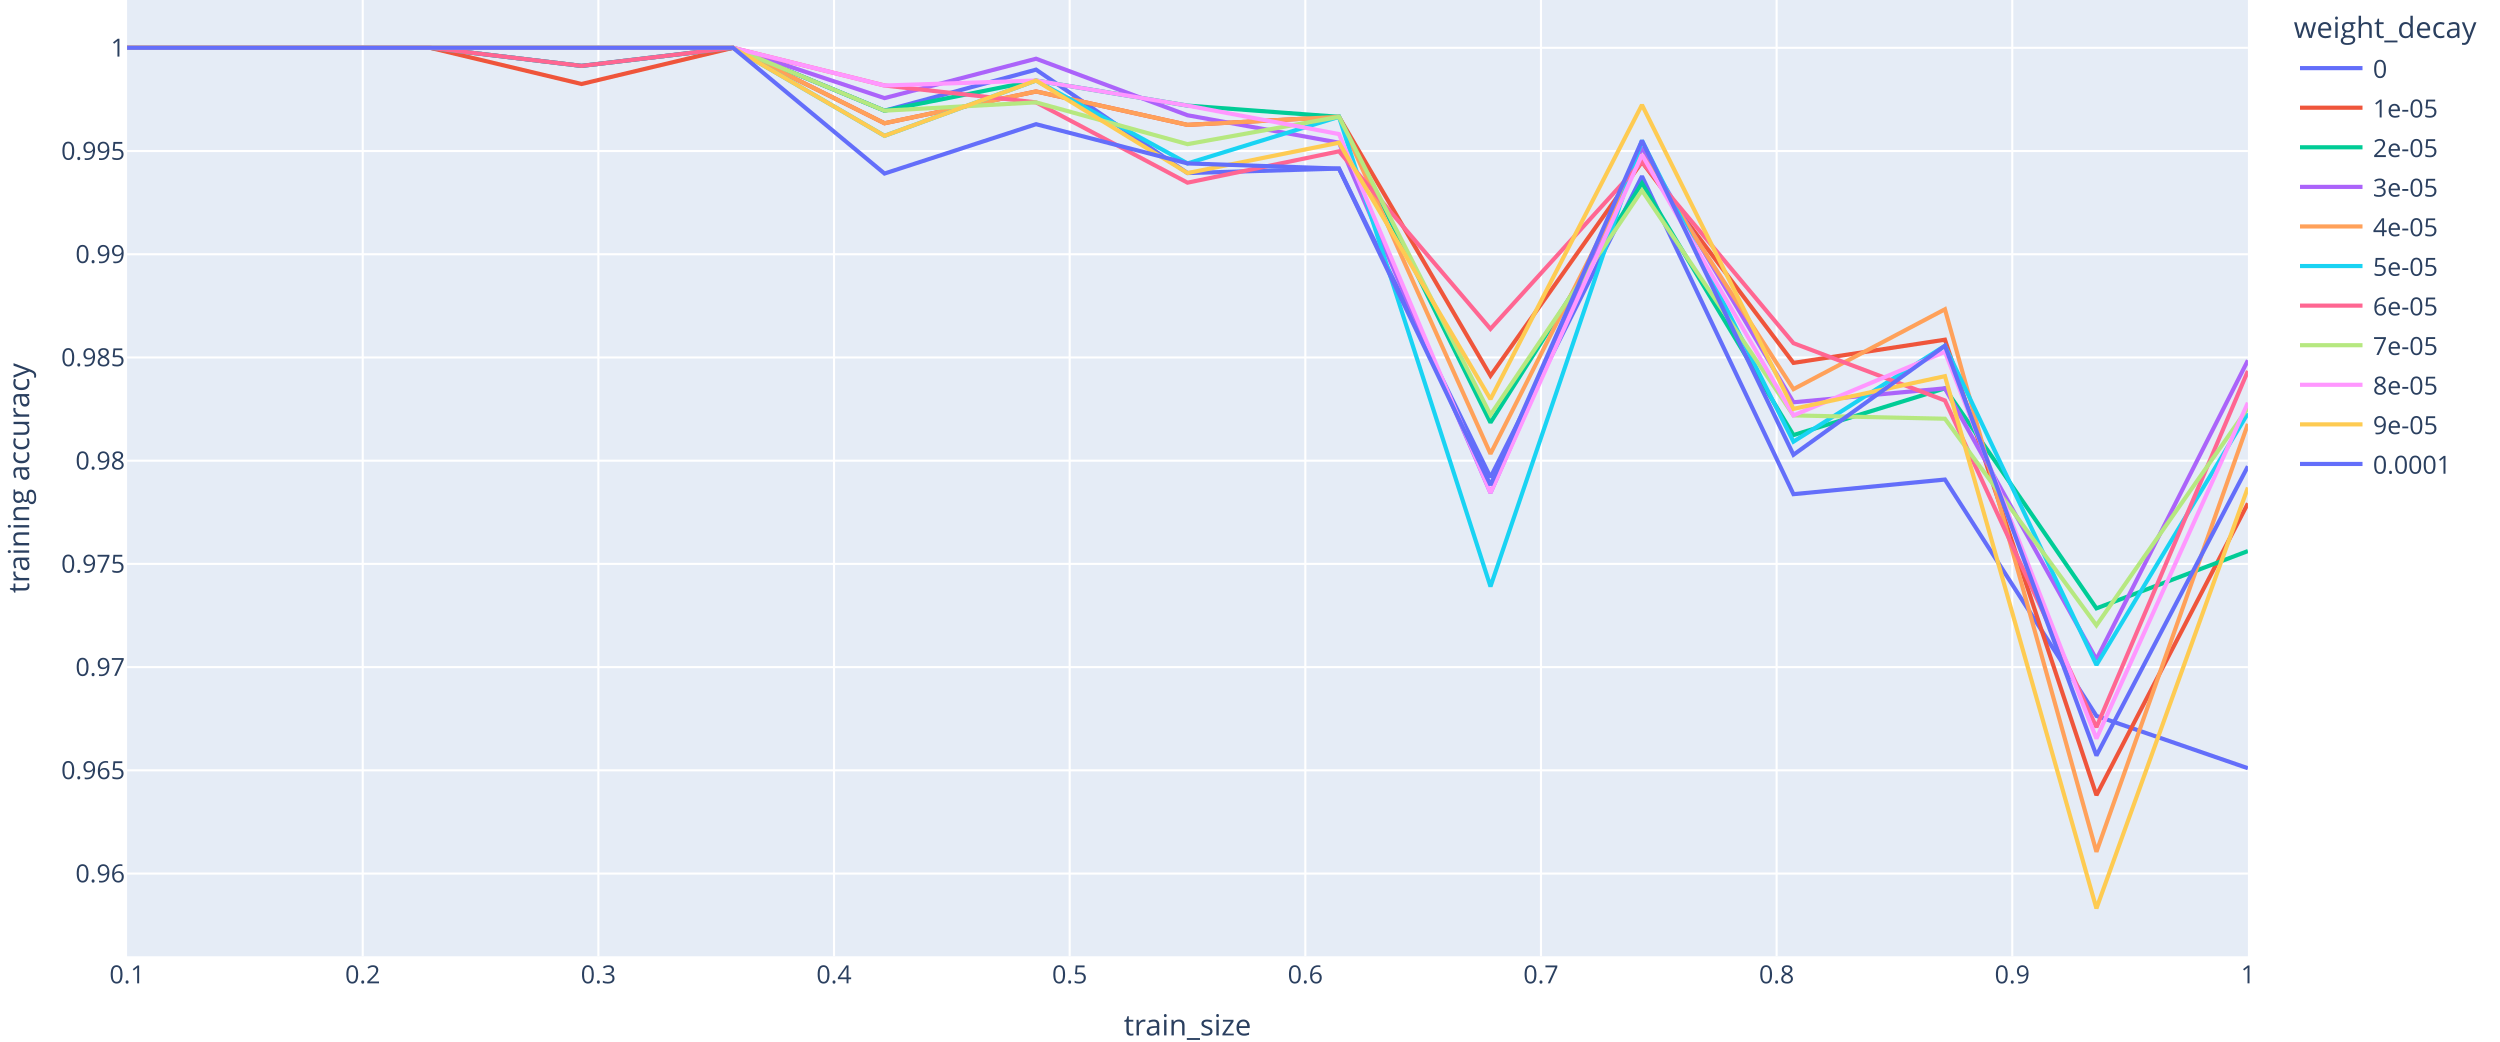
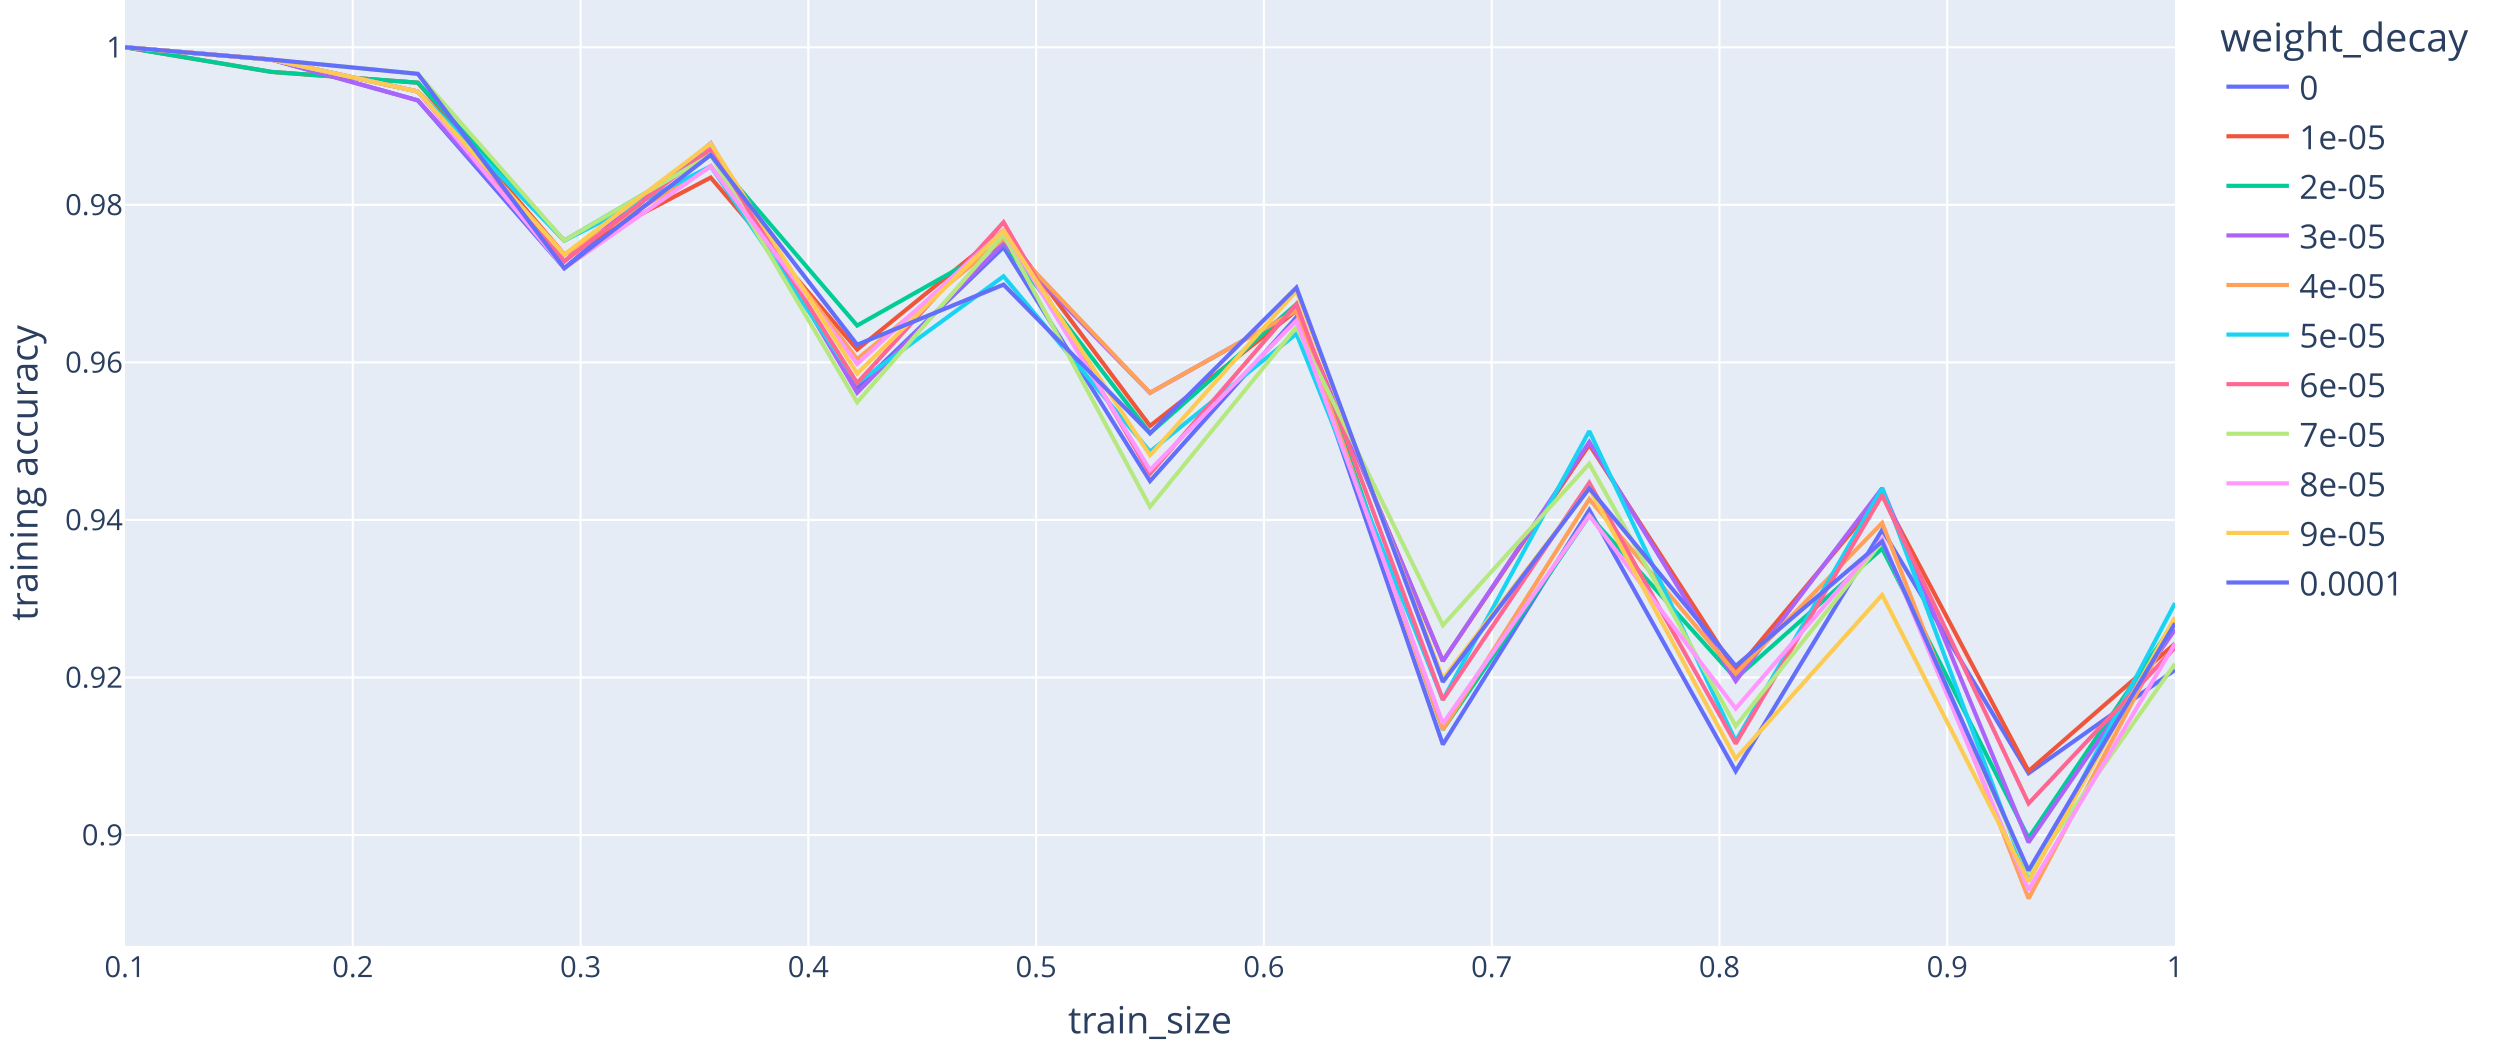
<svg xmlns="http://www.w3.org/2000/svg" class="main-svg" width="1200" height="500" style="" viewBox="0 0 1200 500">
  <rect x="0" y="0" width="1200" height="500" style="fill: rgb(255, 255, 255); fill-opacity: 1;" />
-   <defs id="defs-e70c45">
+   <defs id="defs-ac9d4e">
    <g class="clips">
-       <clipPath id="clipe70c45xyplot" class="plotclip">
-         <rect width="1018" height="459" />
+       <clipPath id="clipac9d4exyplot" class="plotclip">
+         <rect width="984" height="454" />
      </clipPath>
-       <clipPath class="axesclip" id="clipe70c45x">
-         <rect x="61" y="0" width="1018" height="500" />
+       <clipPath class="axesclip" id="clipac9d4ex">
+         <rect x="60" y="0" width="984" height="500" />
      </clipPath>
-       <clipPath class="axesclip" id="clipe70c45y">
-         <rect x="0" y="0" width="1200" height="459" />
+       <clipPath class="axesclip" id="clipac9d4ey">
+         <rect x="0" y="0" width="1200" height="454" />
      </clipPath>
-       <clipPath class="axesclip" id="clipe70c45xy">
-         <rect x="61" y="0" width="1018" height="459" />
+       <clipPath class="axesclip" id="clipac9d4exy">
+         <rect x="60" y="0" width="984" height="454" />
      </clipPath>
    </g>
    <g class="gradients" />
    <g class="patterns" />
  </defs>
  <g class="bglayer">
-     <rect class="bg" x="61" y="0" width="1018" height="459" style="fill: rgb(229, 236, 246); fill-opacity: 1; stroke-width: 0;" />
+     <rect class="bg" x="60" y="0" width="984" height="454" style="fill: rgb(229, 236, 246); fill-opacity: 1; stroke-width: 0;" />
  </g>
  <g class="layer-below">
    <g class="imagelayer" />
    <g class="shapelayer" />
  </g>
  <g class="cartesianlayer">
    <g class="subplot xy">
      <g class="layer-subplot">
        <g class="shapelayer" />
        <g class="imagelayer" />
      </g>
      <g class="minor-gridlayer">
        <g class="x" />
        <g class="y" />
      </g>
      <g class="gridlayer">
        <g class="x">
-           <path class="xgrid crisp" transform="translate(174.11,0)" d="M0,0v459" style="stroke: rgb(255, 255, 255); stroke-opacity: 1; stroke-width: 1px;" />
-           <path class="xgrid crisp" transform="translate(287.22,0)" d="M0,0v459" style="stroke: rgb(255, 255, 255); stroke-opacity: 1; stroke-width: 1px;" />
-           <path class="xgrid crisp" transform="translate(400.33,0)" d="M0,0v459" style="stroke: rgb(255, 255, 255); stroke-opacity: 1; stroke-width: 1px;" />
-           <path class="xgrid crisp" transform="translate(513.44,0)" d="M0,0v459" style="stroke: rgb(255, 255, 255); stroke-opacity: 1; stroke-width: 1px;" />
-           <path class="xgrid crisp" transform="translate(626.56,0)" d="M0,0v459" style="stroke: rgb(255, 255, 255); stroke-opacity: 1; stroke-width: 1px;" />
-           <path class="xgrid crisp" transform="translate(739.67,0)" d="M0,0v459" style="stroke: rgb(255, 255, 255); stroke-opacity: 1; stroke-width: 1px;" />
-           <path class="xgrid crisp" transform="translate(852.78,0)" d="M0,0v459" style="stroke: rgb(255, 255, 255); stroke-opacity: 1; stroke-width: 1px;" />
-           <path class="xgrid crisp" transform="translate(965.89,0)" d="M0,0v459" style="stroke: rgb(255, 255, 255); stroke-opacity: 1; stroke-width: 1px;" />
+           <path class="xgrid crisp" transform="translate(169.33,0)" d="M0,0v454" style="stroke: rgb(255, 255, 255); stroke-opacity: 1; stroke-width: 1px;" />
+           <path class="xgrid crisp" transform="translate(278.67,0)" d="M0,0v454" style="stroke: rgb(255, 255, 255); stroke-opacity: 1; stroke-width: 1px;" />
+           <path class="xgrid crisp" transform="translate(388,0)" d="M0,0v454" style="stroke: rgb(255, 255, 255); stroke-opacity: 1; stroke-width: 1px;" />
+           <path class="xgrid crisp" transform="translate(497.33,0)" d="M0,0v454" style="stroke: rgb(255, 255, 255); stroke-opacity: 1; stroke-width: 1px;" />
+           <path class="xgrid crisp" transform="translate(606.67,0)" d="M0,0v454" style="stroke: rgb(255, 255, 255); stroke-opacity: 1; stroke-width: 1px;" />
+           <path class="xgrid crisp" transform="translate(716,0)" d="M0,0v454" style="stroke: rgb(255, 255, 255); stroke-opacity: 1; stroke-width: 1px;" />
+           <path class="xgrid crisp" transform="translate(825.33,0)" d="M0,0v454" style="stroke: rgb(255, 255, 255); stroke-opacity: 1; stroke-width: 1px;" />
+           <path class="xgrid crisp" transform="translate(934.67,0)" d="M0,0v454" style="stroke: rgb(255, 255, 255); stroke-opacity: 1; stroke-width: 1px;" />
        </g>
        <g class="y">
-           <path class="ygrid crisp" transform="translate(0,419.31)" d="M61,0h1018" style="stroke: rgb(255, 255, 255); stroke-opacity: 1; stroke-width: 1px;" />
-           <path class="ygrid crisp" transform="translate(0,369.76)" d="M61,0h1018" style="stroke: rgb(255, 255, 255); stroke-opacity: 1; stroke-width: 1px;" />
-           <path class="ygrid crisp" transform="translate(0,320.22)" d="M61,0h1018" style="stroke: rgb(255, 255, 255); stroke-opacity: 1; stroke-width: 1px;" />
-           <path class="ygrid crisp" transform="translate(0,270.67)" d="M61,0h1018" style="stroke: rgb(255, 255, 255); stroke-opacity: 1; stroke-width: 1px;" />
-           <path class="ygrid crisp" transform="translate(0,221.13)" d="M61,0h1018" style="stroke: rgb(255, 255, 255); stroke-opacity: 1; stroke-width: 1px;" />
-           <path class="ygrid crisp" transform="translate(0,171.58)" d="M61,0h1018" style="stroke: rgb(255, 255, 255); stroke-opacity: 1; stroke-width: 1px;" />
-           <path class="ygrid crisp" transform="translate(0,122.04)" d="M61,0h1018" style="stroke: rgb(255, 255, 255); stroke-opacity: 1; stroke-width: 1px;" />
-           <path class="ygrid crisp" transform="translate(0,72.49)" d="M61,0h1018" style="stroke: rgb(255, 255, 255); stroke-opacity: 1; stroke-width: 1px;" />
-           <path class="ygrid crisp" transform="translate(0,22.95)" d="M61,0h1018" style="stroke: rgb(255, 255, 255); stroke-opacity: 1; stroke-width: 1px;" />
+           <path class="ygrid crisp" transform="translate(0,400.81)" d="M60,0h984" style="stroke: rgb(255, 255, 255); stroke-opacity: 1; stroke-width: 1px;" />
+           <path class="ygrid crisp" transform="translate(0,325.19)" d="M60,0h984" style="stroke: rgb(255, 255, 255); stroke-opacity: 1; stroke-width: 1px;" />
+           <path class="ygrid crisp" transform="translate(0,249.57)" d="M60,0h984" style="stroke: rgb(255, 255, 255); stroke-opacity: 1; stroke-width: 1px;" />
+           <path class="ygrid crisp" transform="translate(0,173.94)" d="M60,0h984" style="stroke: rgb(255, 255, 255); stroke-opacity: 1; stroke-width: 1px;" />
+           <path class="ygrid crisp" transform="translate(0,98.32)" d="M60,0h984" style="stroke: rgb(255, 255, 255); stroke-opacity: 1; stroke-width: 1px;" />
+           <path class="ygrid crisp" transform="translate(0,22.7)" d="M60,0h984" style="stroke: rgb(255, 255, 255); stroke-opacity: 1; stroke-width: 1px;" />
        </g>
      </g>
      <g class="zerolinelayer" />
      <g class="layer-between">
        <g class="shapelayer" />
        <g class="imagelayer" />
      </g>
      <path class="xlines-below" />
      <path class="ylines-below" />
      <g class="overlines-below" />
      <g class="xaxislayer-below" />
      <g class="yaxislayer-below" />
      <g class="overaxes-below" />
      <g class="overplot">
-         <g class="xy" transform="translate(61,0)" clip-path="url(#clipe70c45xyplot)">
+         <g class="xy" transform="translate(60,0)" clip-path="url(#clipac9d4exyplot)">
          <g class="scatterlayer mlayer">
-             <g class="trace scatter trace35e297" style="stroke-miterlimit: 2; opacity: 1;">
-               <g class="fills" />
-               <g class="errorbars" />
-               <g class="lines">
-                 <path class="js-line" d="M0,22.95L145.43,22.95L218.14,31.63L290.86,22.95L363.57,53.12L436.29,33.42L509,83.06L581.71,80.92L654.43,229.07L727.14,84.58L799.86,237.2L872.57,230.18L945.29,343.65L1018,368.76" style="vector-effect: none; fill: none; stroke: rgb(99, 110, 250); stroke-opacity: 1; stroke-width: 2px; opacity: 1;" />
-               </g>
-               <g class="points" />
-               <g class="text" />
-             </g>
-             <g class="trace scatter traceb14b10" style="stroke-miterlimit: 2; opacity: 1;">
-               <g class="fills" />
-               <g class="errorbars" />
-               <g class="lines">
-                 <path class="js-line" d="M0,22.95L145.43,22.95L218.14,40.32L290.86,22.95L363.57,59.16L436.29,43.9L509,59.94L581.71,56.08L654.43,180.35L727.14,77.73L799.86,174.18L872.57,163.05L945.29,381.69L1018,241.62" style="vector-effect: none; fill: none; stroke: rgb(239, 85, 59); stroke-opacity: 1; stroke-width: 2px; opacity: 1;" />
-               </g>
-               <g class="points" />
-               <g class="text" />
-             </g>
-             <g class="trace scatter tracef40de1" style="stroke-miterlimit: 2; opacity: 1;">
-               <g class="fills" />
-               <g class="errorbars" />
-               <g class="lines">
-                 <path class="js-line" d="M0,22.95L145.43,22.95L218.14,31.63L290.86,22.95L363.57,53.12L436.29,38.66L509,50.69L581.71,56.08L654.43,202.84L727.14,88.01L799.86,208.84L872.57,186.4L945.29,292.01L1018,264.51" style="vector-effect: none; fill: none; stroke: rgb(0, 204, 150); stroke-opacity: 1; stroke-width: 2px; opacity: 1;" />
-               </g>
-               <g class="points" />
-               <g class="text" />
-             </g>
-             <g class="trace scatter trace202297" style="stroke-miterlimit: 2; opacity: 1;">
-               <g class="fills" />
-               <g class="errorbars" />
-               <g class="lines">
-                 <path class="js-line" d="M0,22.95L290.86,22.95L363.57,47.09L436.29,28.19L509,55.32L581.71,68.5L654.43,236.57L727.14,70.89L799.86,193.09L872.57,186.4L945.29,316.47L1018,172.97" style="vector-effect: none; fill: none; stroke: rgb(171, 99, 250); stroke-opacity: 1; stroke-width: 2px; opacity: 1;" />
-               </g>
-               <g class="points" />
-               <g class="text" />
-             </g>
-             <g class="trace scatter trace9037d8" style="stroke-miterlimit: 2; opacity: 1;">
-               <g class="fills" />
-               <g class="errorbars" />
-               <g class="lines">
-                 <path class="js-line" d="M0,22.95L290.86,22.95L363.57,59.16L436.29,43.9L509,59.94L581.71,56.08L654.43,217.83L727.14,74.31L799.86,186.79L872.57,148.45L945.29,408.87L1018,203.48" style="vector-effect: none; fill: none; stroke: rgb(255, 161, 90); stroke-opacity: 1; stroke-width: 2px; opacity: 1;" />
-               </g>
-               <g class="points" />
-               <g class="text" />
-             </g>
-             <g class="trace scatter trace626fce" style="stroke-miterlimit: 2; opacity: 1;">
-               <g class="fills" />
-               <g class="errorbars" />
-               <g class="lines">
-                 <path class="js-line" d="M0,22.95L290.86,22.95L363.57,65.19L436.29,38.66L509,78.44L581.71,56.08L654.43,281.54L727.14,67.46L799.86,211.99L872.57,165.97L945.29,319.19L1018,198.4" style="vector-effect: none; fill: none; stroke: rgb(25, 211, 243); stroke-opacity: 1; stroke-width: 2px; opacity: 1;" />
-               </g>
-               <g class="points" />
-               <g class="text" />
-             </g>
-             <g class="trace scatter trace3ef457" style="stroke-miterlimit: 2; opacity: 1;">
-               <g class="fills" />
-               <g class="errorbars" />
-               <g class="lines">
-                 <path class="js-line" d="M0,22.95L145.43,22.95L218.14,31.63L290.86,22.95L363.57,41.05L436.29,49.14L509,87.68L581.71,72.64L654.43,157.87L727.14,77.73L799.86,164.73L872.57,192.23L945.29,349.08L1018,178.06" style="vector-effect: none; fill: none; stroke: rgb(255, 102, 146); stroke-opacity: 1; stroke-width: 2px; opacity: 1;" />
-               </g>
-               <g class="points" />
-               <g class="text" />
-             </g>
-             <g class="trace scatter trace1d5548" style="stroke-miterlimit: 2; opacity: 1;">
-               <g class="fills" />
-               <g class="errorbars" />
-               <g class="lines">
-                 <path class="js-line" d="M0,22.95L290.86,22.95L363.57,53.12L436.29,49.14L509,69.19L581.71,56.08L654.43,199.09L727.14,91.43L799.86,199.39L872.57,200.99L945.29,300.16L1018,195.85" style="vector-effect: none; fill: none; stroke: rgb(182, 232, 128); stroke-opacity: 1; stroke-width: 2px; opacity: 1;" />
-               </g>
-               <g class="points" />
-               <g class="text" />
-             </g>
-             <g class="trace scatter tracefb0d47" style="stroke-miterlimit: 2; opacity: 1;">
-               <g class="fills" />
-               <g class="errorbars" />
-               <g class="lines">
-                 <path class="js-line" d="M0,22.95L290.86,22.95L363.57,41.05L436.29,38.66L509,50.69L581.71,64.36L654.43,236.57L727.14,74.31L799.86,199.39L872.57,168.88L945.29,354.52L1018,193.31" style="vector-effect: none; fill: none; stroke: rgb(255, 151, 255); stroke-opacity: 1; stroke-width: 2px; opacity: 1;" />
-               </g>
-               <g class="points" />
-               <g class="text" />
-             </g>
-             <g class="trace scatter trace3ba5c0" style="stroke-miterlimit: 2; opacity: 1;">
-               <g class="fills" />
-               <g class="errorbars" />
-               <g class="lines">
-                 <path class="js-line" d="M0,22.95L290.86,22.95L363.57,65.19L436.29,38.66L509,83.06L581.71,68.5L654.43,191.6L727.14,50.34L799.86,196.24L872.57,180.56L945.29,436.05L1018,234" style="vector-effect: none; fill: none; stroke: rgb(254, 203, 82); stroke-opacity: 1; stroke-width: 2px; opacity: 1;" />
-               </g>
-               <g class="points" />
-               <g class="text" />
-             </g>
-             <g class="trace scatter tracec61aca" style="stroke-miterlimit: 2; opacity: 1;">
-               <g class="fills" />
-               <g class="errorbars" />
-               <g class="lines">
-                 <path class="js-line" d="M0,22.95L290.86,22.95L363.57,83.3L436.29,59.61L509,78.44L581.71,80.92L654.43,232.82L727.14,67.46L799.86,218.29L872.57,165.97L945.29,362.67L1018,223.82" style="vector-effect: none; fill: none; stroke: rgb(99, 110, 250); stroke-opacity: 1; stroke-width: 2px; opacity: 1;" />
+             <g class="trace scatter trace220b85" style="stroke-miterlimit: 2; opacity: 1;">
+               <g class="fills" />
+               <g class="errorbars" />
+               <g class="lines">
+                 <path class="js-line" d="M0,22.7L70.29,28.61L140.57,48.19L210.86,128.74L281.14,68.91L351.43,186.19L421.71,118.63L492,230.9L562.29,152.27L632.57,357.34L702.86,244.81L773.14,370.15L843.43,254.36L913.71,371.15L984,321.54" style="vector-effect: none; fill: none; stroke: rgb(99, 110, 250); stroke-opacity: 1; stroke-width: 2px; opacity: 1;" />
+               </g>
+               <g class="points" />
+               <g class="text" />
+             </g>
+             <g class="trace scatter trace4f7215" style="stroke-miterlimit: 2; opacity: 1;">
+               <g class="fills" />
+               <g class="errorbars" />
+               <g class="lines">
+                 <path class="js-line" d="M0,22.7L70.29,34.52L140.57,39.69L210.86,122.12L281.14,85.22L351.43,167.77L421.71,110.63L492,204.43L562.29,149.11L632.57,317.29L702.86,213.45L773.14,322.06L843.43,237.65L913.71,370.11L984,308.93" style="vector-effect: none; fill: none; stroke: rgb(239, 85, 59); stroke-opacity: 1; stroke-width: 2px; opacity: 1;" />
+               </g>
+               <g class="points" />
+               <g class="text" />
+             </g>
+             <g class="trace scatter tracee5075e" style="stroke-miterlimit: 2; opacity: 1;">
+               <g class="fills" />
+               <g class="errorbars" />
+               <g class="lines">
+                 <path class="js-line" d="M0,22.7L70.29,34.52L140.57,39.69L210.86,115.49L281.14,74.35L351.43,156.26L421.71,116.63L492,207.96L562.29,145.95L632.57,350.19L702.86,247.42L773.14,325.67L843.43,263.27L913.71,402.26L984,298.25" style="vector-effect: none; fill: none; stroke: rgb(0, 204, 150); stroke-opacity: 1; stroke-width: 2px; opacity: 1;" />
+               </g>
+               <g class="points" />
+               <g class="text" />
+             </g>
+             <g class="trace scatter trace5fd797" style="stroke-miterlimit: 2; opacity: 1;">
+               <g class="fills" />
+               <g class="errorbars" />
+               <g class="lines">
+                 <path class="js-line" d="M0,22.7L70.29,28.61L140.57,48.19L210.86,125.43L281.14,68.91L351.43,188.5L421.71,116.63L492,188.55L562.29,149.11L632.57,317.29L702.86,212.15L773.14,326.87L843.43,234.31L913.71,404.34L984,302.14" style="vector-effect: none; fill: none; stroke: rgb(171, 99, 250); stroke-opacity: 1; stroke-width: 2px; opacity: 1;" />
+               </g>
+               <g class="points" />
+               <g class="text" />
+             </g>
+             <g class="trace scatter trace4cd860" style="stroke-miterlimit: 2; opacity: 1;">
+               <g class="fills" />
+               <g class="errorbars" />
+               <g class="lines">
+                 <path class="js-line" d="M0,22.7L70.29,28.61L140.57,43.94L210.86,122.12L281.14,79.78L351.43,172.38L421.71,114.63L492,188.55L562.29,149.11L632.57,350.19L702.86,239.58L773.14,323.26L843.43,251.01L913.71,431.3L984,298.25" style="vector-effect: none; fill: none; stroke: rgb(255, 161, 90); stroke-opacity: 1; stroke-width: 2px; opacity: 1;" />
+               </g>
+               <g class="points" />
+               <g class="text" />
+             </g>
+             <g class="trace scatter trace639a54" style="stroke-miterlimit: 2; opacity: 1;">
+               <g class="fills" />
+               <g class="errorbars" />
+               <g class="lines">
+                 <path class="js-line" d="M0,22.7L70.29,28.61L140.57,43.94L210.86,115.49L281.14,79.78L351.43,183.89L421.71,132.62L492,216.78L562.29,160.17L632.57,335.89L702.86,206.92L773.14,355.73L843.43,234.31L913.71,423L984,289.52" style="vector-effect: none; fill: none; stroke: rgb(25, 211, 243); stroke-opacity: 1; stroke-width: 2px; opacity: 1;" />
+               </g>
+               <g class="points" />
+               <g class="text" />
+             </g>
+             <g class="trace scatter trace0e929e" style="stroke-miterlimit: 2; opacity: 1;">
+               <g class="fills" />
+               <g class="errorbars" />
+               <g class="lines">
+                 <path class="js-line" d="M0,22.7L70.29,28.61L140.57,43.94L210.86,125.43L281.14,71.63L351.43,183.89L421.71,106.64L492,227.37L562.29,145.95L632.57,335.89L702.86,231.75L773.14,356.93L843.43,237.65L913.71,385.67L984,310.87" style="vector-effect: none; fill: none; stroke: rgb(255, 102, 146); stroke-opacity: 1; stroke-width: 2px; opacity: 1;" />
+               </g>
+               <g class="points" />
+               <g class="text" />
+             </g>
+             <g class="trace scatter trace03481b" style="stroke-miterlimit: 2; opacity: 1;">
+               <g class="fills" />
+               <g class="errorbars" />
+               <g class="lines">
+                 <path class="js-line" d="M0,22.7L70.29,28.61L140.57,35.45L210.86,115.49L281.14,74.35L351.43,193.1L421.71,112.63L492,243.25L562.29,157.01L632.57,300.13L702.86,222.6L773.14,348.51L843.43,259.92L913.71,418.86L984,318.63" style="vector-effect: none; fill: none; stroke: rgb(182, 232, 128); stroke-opacity: 1; stroke-width: 2px; opacity: 1;" />
+               </g>
+               <g class="points" />
+               <g class="text" />
+             </g>
+             <g class="trace scatter trace91621a" style="stroke-miterlimit: 2; opacity: 1;">
+               <g class="fills" />
+               <g class="errorbars" />
+               <g class="lines">
+                 <path class="js-line" d="M0,22.7L70.29,28.61L140.57,43.94L210.86,128.74L281.14,79.78L351.43,174.68L421.71,110.63L492,225.61L562.29,153.85L632.57,347.33L702.86,247.42L773.14,340.1L843.43,258.81L913.71,427.15L984,308.93" style="vector-effect: none; fill: none; stroke: rgb(255, 151, 255); stroke-opacity: 1; stroke-width: 2px; opacity: 1;" />
+               </g>
+               <g class="points" />
+               <g class="text" />
+             </g>
+             <g class="trace scatter trace2bf539" style="stroke-miterlimit: 2; opacity: 1;">
+               <g class="fills" />
+               <g class="errorbars" />
+               <g class="lines">
+                 <path class="js-line" d="M0,22.7L70.29,28.61L140.57,43.94L210.86,122.12L281.14,68.91L351.43,179.29L421.71,110.63L492,218.55L562.29,139.63L632.57,325.87L702.86,234.36L773.14,364.14L843.43,285.54L913.71,423L984,296.31" style="vector-effect: none; fill: none; stroke: rgb(254, 203, 82); stroke-opacity: 1; stroke-width: 2px; opacity: 1;" />
+               </g>
+               <g class="points" />
+               <g class="text" />
+             </g>
+             <g class="trace scatter tracecd836c" style="stroke-miterlimit: 2; opacity: 1;">
+               <g class="fills" />
+               <g class="errorbars" />
+               <g class="lines">
+                 <path class="js-line" d="M0,22.7L70.29,28.61L140.57,35.45L210.86,128.74L281.14,74.35L351.43,165.47L421.71,136.61L492,207.96L562.29,138.05L632.57,327.3L702.86,234.36L773.14,319.66L843.43,259.92L913.71,417.82L984,299.22" style="vector-effect: none; fill: none; stroke: rgb(99, 110, 250); stroke-opacity: 1; stroke-width: 2px; opacity: 1;" />
              </g>
              <g class="points" />
              <g class="text" />
            </g>
          </g>
        </g>
      </g>
      <g class="zerolinelayer-above" />
      <path class="xlines-above crisp" d="M0,0" style="fill: none;" />
      <path class="ylines-above crisp" d="M0,0" style="fill: none;" />
      <g class="overlines-above" />
      <g class="xaxislayer-above">
        <g class="xtick">
-           <text text-anchor="middle" x="0" y="472" transform="translate(61,0)" style="font-family: 'Open Sans', verdana, arial, sans-serif; font-size: 12px; fill: rgb(42, 63, 95); fill-opacity: 1; white-space: pre;">0.1</text>
-         </g>
-         <g class="xtick">
-           <text text-anchor="middle" x="0" y="472" style="font-family: 'Open Sans', verdana, arial, sans-serif; font-size: 12px; fill: rgb(42, 63, 95); fill-opacity: 1; white-space: pre;" transform="translate(174.11,0)">0.2</text>
-         </g>
-         <g class="xtick">
-           <text text-anchor="middle" x="0" y="472" style="font-family: 'Open Sans', verdana, arial, sans-serif; font-size: 12px; fill: rgb(42, 63, 95); fill-opacity: 1; white-space: pre;" transform="translate(287.22,0)">0.3</text>
-         </g>
-         <g class="xtick">
-           <text text-anchor="middle" x="0" y="472" style="font-family: 'Open Sans', verdana, arial, sans-serif; font-size: 12px; fill: rgb(42, 63, 95); fill-opacity: 1; white-space: pre;" transform="translate(400.33,0)">0.4</text>
-         </g>
-         <g class="xtick">
-           <text text-anchor="middle" x="0" y="472" style="font-family: 'Open Sans', verdana, arial, sans-serif; font-size: 12px; fill: rgb(42, 63, 95); fill-opacity: 1; white-space: pre;" transform="translate(513.44,0)">0.5</text>
-         </g>
-         <g class="xtick">
-           <text text-anchor="middle" x="0" y="472" style="font-family: 'Open Sans', verdana, arial, sans-serif; font-size: 12px; fill: rgb(42, 63, 95); fill-opacity: 1; white-space: pre;" transform="translate(626.56,0)">0.6</text>
-         </g>
-         <g class="xtick">
-           <text text-anchor="middle" x="0" y="472" style="font-family: 'Open Sans', verdana, arial, sans-serif; font-size: 12px; fill: rgb(42, 63, 95); fill-opacity: 1; white-space: pre;" transform="translate(739.67,0)">0.7</text>
-         </g>
-         <g class="xtick">
-           <text text-anchor="middle" x="0" y="472" style="font-family: 'Open Sans', verdana, arial, sans-serif; font-size: 12px; fill: rgb(42, 63, 95); fill-opacity: 1; white-space: pre;" transform="translate(852.78,0)">0.8</text>
-         </g>
-         <g class="xtick">
-           <text text-anchor="middle" x="0" y="472" style="font-family: 'Open Sans', verdana, arial, sans-serif; font-size: 12px; fill: rgb(42, 63, 95); fill-opacity: 1; white-space: pre;" transform="translate(965.89,0)">0.9</text>
-         </g>
-         <g class="xtick">
-           <text text-anchor="middle" x="0" y="472" style="font-family: 'Open Sans', verdana, arial, sans-serif; font-size: 12px; fill: rgb(42, 63, 95); fill-opacity: 1; white-space: pre;" transform="translate(1079,0)">1</text>
+           <text text-anchor="middle" x="0" y="469" transform="translate(60,0)" style="font-family: 'Open Sans', verdana, arial, sans-serif; font-size: 14px; fill: rgb(42, 63, 95); fill-opacity: 1; white-space: pre;">0.1</text>
+         </g>
+         <g class="xtick">
+           <text text-anchor="middle" x="0" y="469" style="font-family: 'Open Sans', verdana, arial, sans-serif; font-size: 14px; fill: rgb(42, 63, 95); fill-opacity: 1; white-space: pre;" transform="translate(169.33,0)">0.2</text>
+         </g>
+         <g class="xtick">
+           <text text-anchor="middle" x="0" y="469" style="font-family: 'Open Sans', verdana, arial, sans-serif; font-size: 14px; fill: rgb(42, 63, 95); fill-opacity: 1; white-space: pre;" transform="translate(278.67,0)">0.3</text>
+         </g>
+         <g class="xtick">
+           <text text-anchor="middle" x="0" y="469" style="font-family: 'Open Sans', verdana, arial, sans-serif; font-size: 14px; fill: rgb(42, 63, 95); fill-opacity: 1; white-space: pre;" transform="translate(388,0)">0.4</text>
+         </g>
+         <g class="xtick">
+           <text text-anchor="middle" x="0" y="469" style="font-family: 'Open Sans', verdana, arial, sans-serif; font-size: 14px; fill: rgb(42, 63, 95); fill-opacity: 1; white-space: pre;" transform="translate(497.33,0)">0.5</text>
+         </g>
+         <g class="xtick">
+           <text text-anchor="middle" x="0" y="469" style="font-family: 'Open Sans', verdana, arial, sans-serif; font-size: 14px; fill: rgb(42, 63, 95); fill-opacity: 1; white-space: pre;" transform="translate(606.67,0)">0.6</text>
+         </g>
+         <g class="xtick">
+           <text text-anchor="middle" x="0" y="469" style="font-family: 'Open Sans', verdana, arial, sans-serif; font-size: 14px; fill: rgb(42, 63, 95); fill-opacity: 1; white-space: pre;" transform="translate(716,0)">0.7</text>
+         </g>
+         <g class="xtick">
+           <text text-anchor="middle" x="0" y="469" style="font-family: 'Open Sans', verdana, arial, sans-serif; font-size: 14px; fill: rgb(42, 63, 95); fill-opacity: 1; white-space: pre;" transform="translate(825.33,0)">0.8</text>
+         </g>
+         <g class="xtick">
+           <text text-anchor="middle" x="0" y="469" style="font-family: 'Open Sans', verdana, arial, sans-serif; font-size: 14px; fill: rgb(42, 63, 95); fill-opacity: 1; white-space: pre;" transform="translate(934.67,0)">0.9</text>
+         </g>
+         <g class="xtick">
+           <text text-anchor="middle" x="0" y="469" style="font-family: 'Open Sans', verdana, arial, sans-serif; font-size: 14px; fill: rgb(42, 63, 95); fill-opacity: 1; white-space: pre;" transform="translate(1044,0)">1</text>
        </g>
      </g>
      <g class="yaxislayer-above">
        <g class="ytick">
-           <text text-anchor="end" x="60" y="4.2" transform="translate(0,419.31)" style="font-family: 'Open Sans', verdana, arial, sans-serif; font-size: 12px; fill: rgb(42, 63, 95); fill-opacity: 1; white-space: pre;">0.96</text>
-         </g>
-         <g class="ytick">
-           <text text-anchor="end" x="60" y="4.2" style="font-family: 'Open Sans', verdana, arial, sans-serif; font-size: 12px; fill: rgb(42, 63, 95); fill-opacity: 1; white-space: pre;" transform="translate(0,369.76)">0.965</text>
-         </g>
-         <g class="ytick">
-           <text text-anchor="end" x="60" y="4.2" style="font-family: 'Open Sans', verdana, arial, sans-serif; font-size: 12px; fill: rgb(42, 63, 95); fill-opacity: 1; white-space: pre;" transform="translate(0,320.22)">0.97</text>
-         </g>
-         <g class="ytick">
-           <text text-anchor="end" x="60" y="4.2" style="font-family: 'Open Sans', verdana, arial, sans-serif; font-size: 12px; fill: rgb(42, 63, 95); fill-opacity: 1; white-space: pre;" transform="translate(0,270.67)">0.975</text>
-         </g>
-         <g class="ytick">
-           <text text-anchor="end" x="60" y="4.2" style="font-family: 'Open Sans', verdana, arial, sans-serif; font-size: 12px; fill: rgb(42, 63, 95); fill-opacity: 1; white-space: pre;" transform="translate(0,221.13)">0.98</text>
-         </g>
-         <g class="ytick">
-           <text text-anchor="end" x="60" y="4.2" style="font-family: 'Open Sans', verdana, arial, sans-serif; font-size: 12px; fill: rgb(42, 63, 95); fill-opacity: 1; white-space: pre;" transform="translate(0,171.58)">0.985</text>
-         </g>
-         <g class="ytick">
-           <text text-anchor="end" x="60" y="4.2" style="font-family: 'Open Sans', verdana, arial, sans-serif; font-size: 12px; fill: rgb(42, 63, 95); fill-opacity: 1; white-space: pre;" transform="translate(0,122.04)">0.99</text>
-         </g>
-         <g class="ytick">
-           <text text-anchor="end" x="60" y="4.2" style="font-family: 'Open Sans', verdana, arial, sans-serif; font-size: 12px; fill: rgb(42, 63, 95); fill-opacity: 1; white-space: pre;" transform="translate(0,72.49)">0.995</text>
-         </g>
-         <g class="ytick">
-           <text text-anchor="end" x="60" y="4.2" style="font-family: 'Open Sans', verdana, arial, sans-serif; font-size: 12px; fill: rgb(42, 63, 95); fill-opacity: 1; white-space: pre;" transform="translate(0,22.95)">1</text>
+           <text text-anchor="end" x="59" y="4.9" transform="translate(0,400.81)" style="font-family: 'Open Sans', verdana, arial, sans-serif; font-size: 14px; fill: rgb(42, 63, 95); fill-opacity: 1; white-space: pre;">0.9</text>
+         </g>
+         <g class="ytick">
+           <text text-anchor="end" x="59" y="4.9" style="font-family: 'Open Sans', verdana, arial, sans-serif; font-size: 14px; fill: rgb(42, 63, 95); fill-opacity: 1; white-space: pre;" transform="translate(0,325.19)">0.92</text>
+         </g>
+         <g class="ytick">
+           <text text-anchor="end" x="59" y="4.9" style="font-family: 'Open Sans', verdana, arial, sans-serif; font-size: 14px; fill: rgb(42, 63, 95); fill-opacity: 1; white-space: pre;" transform="translate(0,249.57)">0.94</text>
+         </g>
+         <g class="ytick">
+           <text text-anchor="end" x="59" y="4.9" style="font-family: 'Open Sans', verdana, arial, sans-serif; font-size: 14px; fill: rgb(42, 63, 95); fill-opacity: 1; white-space: pre;" transform="translate(0,173.94)">0.96</text>
+         </g>
+         <g class="ytick">
+           <text text-anchor="end" x="59" y="4.9" style="font-family: 'Open Sans', verdana, arial, sans-serif; font-size: 14px; fill: rgb(42, 63, 95); fill-opacity: 1; white-space: pre;" transform="translate(0,98.32)">0.98</text>
+         </g>
+         <g class="ytick">
+           <text text-anchor="end" x="59" y="4.9" style="font-family: 'Open Sans', verdana, arial, sans-serif; font-size: 14px; fill: rgb(42, 63, 95); fill-opacity: 1; white-space: pre;" transform="translate(0,22.7)">1</text>
        </g>
      </g>
      <g class="overaxes-above" />
    </g>
  </g>
  <g class="polarlayer" />
  <g class="smithlayer" />
  <g class="ternarylayer" />
  <g class="geolayer" />
  <g class="funnelarealayer" />
  <g class="pielayer" />
  <g class="iciclelayer" />
  <g class="treemaplayer" />
  <g class="sunburstlayer" />
  <g class="glimages" />
-   <defs id="topdefs-e70c45">
+   <defs id="topdefs-ac9d4e">
    <g class="clips" />
-     <clipPath id="legende70c45">
-       <rect width="101" height="238" x="0" y="0" />
+     <clipPath id="legendac9d4e">
+       <rect width="136" height="297" x="0" y="0" />
    </clipPath>
  </defs>
  <g class="layer-above">
    <g class="imagelayer" />
    <g class="shapelayer" />
  </g>
  <g class="infolayer">
-     <g class="legend" pointer-events="all" transform="translate(1099,0)">
-       <rect class="bg" shape-rendering="crispEdges" style="stroke: rgb(68, 68, 68); stroke-opacity: 1; fill: rgb(255, 255, 255); fill-opacity: 1; stroke-width: 0px;" width="101" height="238" x="0" y="0" />
-       <g class="scrollbox" transform="" clip-path="url(#legende70c45)">
-         <text class="legendtitletext" text-anchor="start" x="2" y="18.2" style="font-family: 'Open Sans', verdana, arial, sans-serif; font-size: 14px; fill: rgb(42, 63, 95); fill-opacity: 1; white-space: pre; opacity: 1;">weight_decay</text>
-         <g class="groups" transform="">
-           <g class="traces" transform="translate(0,32.7)" style="opacity: 1;">
-             <text class="legendtext" text-anchor="start" x="40" y="4.68" style="font-family: 'Open Sans', verdana, arial, sans-serif; font-size: 12px; fill: rgb(42, 63, 95); fill-opacity: 1; white-space: pre;">0</text>
+     <g class="legend" pointer-events="all" transform="translate(1063.68,0)">
+       <rect class="bg" shape-rendering="crispEdges" style="stroke: rgb(68, 68, 68); stroke-opacity: 1; fill: rgb(255, 255, 255); fill-opacity: 1; stroke-width: 0px;" width="136" height="297" x="0" y="0" />
+       <g class="scrollbox" transform="" clip-path="url(#legendac9d4e)">
+         <text class="legendtitletext" text-anchor="start" x="2" y="24.7" style="font-family: 'Open Sans', verdana, arial, sans-serif; font-size: 19px; fill: rgb(42, 63, 95); fill-opacity: 1; white-space: pre; opacity: 1;">weight_decay</text>
+         <g class="groups" transform="">
+           <g class="traces" transform="translate(0,41.6)" style="opacity: 1;">
+             <text class="legendtext" text-anchor="start" x="40" y="6.24" style="font-family: 'Open Sans', verdana, arial, sans-serif; font-size: 16px; fill: rgb(42, 63, 95); fill-opacity: 1; white-space: pre;">0</text>
            <g class="layers" style="opacity: 1;">
              <g class="legendfill" />
              <g class="legendlines">
                <path class="js-line" d="M5,0h30" style="fill: none; stroke: rgb(99, 110, 250); stroke-opacity: 1; stroke-width: 2px;" />
              </g>
              <g class="legendsymbols">
                <g class="legendpoints" />
              </g>
            </g>
-             <rect class="legendtoggle" x="0" y="-9.5" width="82.516" height="19" style="fill: rgb(0, 0, 0); fill-opacity: 0;" />
-           </g>
-         </g>
-         <g class="groups" transform="">
-           <g class="traces" transform="translate(0,51.7)" style="opacity: 1;">
-             <text class="legendtext" text-anchor="start" x="40" y="4.68" style="font-family: 'Open Sans', verdana, arial, sans-serif; font-size: 12px; fill: rgb(42, 63, 95); fill-opacity: 1; white-space: pre;">1e-05</text>
+             <rect class="legendtoggle" x="0" y="-11.9" width="96.688" height="23.8" style="fill: rgb(0, 0, 0); fill-opacity: 0;" />
+           </g>
+         </g>
+         <g class="groups" transform="">
+           <g class="traces" transform="translate(0,65.4)" style="opacity: 1;">
+             <text class="legendtext" text-anchor="start" x="40" y="6.24" style="font-family: 'Open Sans', verdana, arial, sans-serif; font-size: 16px; fill: rgb(42, 63, 95); fill-opacity: 1; white-space: pre;">1e-05</text>
            <g class="layers" style="opacity: 1;">
              <g class="legendfill" />
              <g class="legendlines">
                <path class="js-line" d="M5,0h30" style="fill: none; stroke: rgb(239, 85, 59); stroke-opacity: 1; stroke-width: 2px;" />
              </g>
              <g class="legendsymbols">
                <g class="legendpoints" />
              </g>
            </g>
-             <rect class="legendtoggle" x="0" y="-9.5" width="82.516" height="19" style="fill: rgb(0, 0, 0); fill-opacity: 0;" />
-           </g>
-         </g>
-         <g class="groups" transform="">
-           <g class="traces" transform="translate(0,70.7)" style="opacity: 1;">
-             <text class="legendtext" text-anchor="start" x="40" y="4.68" style="font-family: 'Open Sans', verdana, arial, sans-serif; font-size: 12px; fill: rgb(42, 63, 95); fill-opacity: 1; white-space: pre;">2e-05</text>
+             <rect class="legendtoggle" x="0" y="-11.9" width="96.688" height="23.8" style="fill: rgb(0, 0, 0); fill-opacity: 0;" />
+           </g>
+         </g>
+         <g class="groups" transform="">
+           <g class="traces" transform="translate(0,89.2)" style="opacity: 1;">
+             <text class="legendtext" text-anchor="start" x="40" y="6.24" style="font-family: 'Open Sans', verdana, arial, sans-serif; font-size: 16px; fill: rgb(42, 63, 95); fill-opacity: 1; white-space: pre;">2e-05</text>
            <g class="layers" style="opacity: 1;">
              <g class="legendfill" />
              <g class="legendlines">
                <path class="js-line" d="M5,0h30" style="fill: none; stroke: rgb(0, 204, 150); stroke-opacity: 1; stroke-width: 2px;" />
              </g>
              <g class="legendsymbols">
                <g class="legendpoints" />
              </g>
            </g>
-             <rect class="legendtoggle" x="0" y="-9.5" width="82.516" height="19" style="fill: rgb(0, 0, 0); fill-opacity: 0;" />
-           </g>
-         </g>
-         <g class="groups" transform="">
-           <g class="traces" transform="translate(0,89.7)" style="opacity: 1;">
-             <text class="legendtext" text-anchor="start" x="40" y="4.68" style="font-family: 'Open Sans', verdana, arial, sans-serif; font-size: 12px; fill: rgb(42, 63, 95); fill-opacity: 1; white-space: pre;">3e-05</text>
+             <rect class="legendtoggle" x="0" y="-11.9" width="96.688" height="23.8" style="fill: rgb(0, 0, 0); fill-opacity: 0;" />
+           </g>
+         </g>
+         <g class="groups" transform="">
+           <g class="traces" transform="translate(0,113)" style="opacity: 1;">
+             <text class="legendtext" text-anchor="start" x="40" y="6.24" style="font-family: 'Open Sans', verdana, arial, sans-serif; font-size: 16px; fill: rgb(42, 63, 95); fill-opacity: 1; white-space: pre;">3e-05</text>
            <g class="layers" style="opacity: 1;">
              <g class="legendfill" />
              <g class="legendlines">
                <path class="js-line" d="M5,0h30" style="fill: none; stroke: rgb(171, 99, 250); stroke-opacity: 1; stroke-width: 2px;" />
              </g>
              <g class="legendsymbols">
                <g class="legendpoints" />
              </g>
            </g>
-             <rect class="legendtoggle" x="0" y="-9.5" width="82.516" height="19" style="fill: rgb(0, 0, 0); fill-opacity: 0;" />
-           </g>
-         </g>
-         <g class="groups" transform="">
-           <g class="traces" transform="translate(0,108.7)" style="opacity: 1;">
-             <text class="legendtext" text-anchor="start" x="40" y="4.68" style="font-family: 'Open Sans', verdana, arial, sans-serif; font-size: 12px; fill: rgb(42, 63, 95); fill-opacity: 1; white-space: pre;">4e-05</text>
+             <rect class="legendtoggle" x="0" y="-11.9" width="96.688" height="23.8" style="fill: rgb(0, 0, 0); fill-opacity: 0;" />
+           </g>
+         </g>
+         <g class="groups" transform="">
+           <g class="traces" transform="translate(0,136.8)" style="opacity: 1;">
+             <text class="legendtext" text-anchor="start" x="40" y="6.24" style="font-family: 'Open Sans', verdana, arial, sans-serif; font-size: 16px; fill: rgb(42, 63, 95); fill-opacity: 1; white-space: pre;">4e-05</text>
            <g class="layers" style="opacity: 1;">
              <g class="legendfill" />
              <g class="legendlines">
                <path class="js-line" d="M5,0h30" style="fill: none; stroke: rgb(255, 161, 90); stroke-opacity: 1; stroke-width: 2px;" />
              </g>
              <g class="legendsymbols">
                <g class="legendpoints" />
              </g>
            </g>
-             <rect class="legendtoggle" x="0" y="-9.5" width="82.516" height="19" style="fill: rgb(0, 0, 0); fill-opacity: 0;" />
-           </g>
-         </g>
-         <g class="groups" transform="">
-           <g class="traces" transform="translate(0,127.7)" style="opacity: 1;">
-             <text class="legendtext" text-anchor="start" x="40" y="4.68" style="font-family: 'Open Sans', verdana, arial, sans-serif; font-size: 12px; fill: rgb(42, 63, 95); fill-opacity: 1; white-space: pre;">5e-05</text>
+             <rect class="legendtoggle" x="0" y="-11.9" width="96.688" height="23.8" style="fill: rgb(0, 0, 0); fill-opacity: 0;" />
+           </g>
+         </g>
+         <g class="groups" transform="">
+           <g class="traces" transform="translate(0,160.6)" style="opacity: 1;">
+             <text class="legendtext" text-anchor="start" x="40" y="6.24" style="font-family: 'Open Sans', verdana, arial, sans-serif; font-size: 16px; fill: rgb(42, 63, 95); fill-opacity: 1; white-space: pre;">5e-05</text>
            <g class="layers" style="opacity: 1;">
              <g class="legendfill" />
              <g class="legendlines">
                <path class="js-line" d="M5,0h30" style="fill: none; stroke: rgb(25, 211, 243); stroke-opacity: 1; stroke-width: 2px;" />
              </g>
              <g class="legendsymbols">
                <g class="legendpoints" />
              </g>
            </g>
-             <rect class="legendtoggle" x="0" y="-9.5" width="82.516" height="19" style="fill: rgb(0, 0, 0); fill-opacity: 0;" />
-           </g>
-         </g>
-         <g class="groups" transform="">
-           <g class="traces" transform="translate(0,146.7)" style="opacity: 1;">
-             <text class="legendtext" text-anchor="start" x="40" y="4.68" style="font-family: 'Open Sans', verdana, arial, sans-serif; font-size: 12px; fill: rgb(42, 63, 95); fill-opacity: 1; white-space: pre;">6e-05</text>
+             <rect class="legendtoggle" x="0" y="-11.9" width="96.688" height="23.8" style="fill: rgb(0, 0, 0); fill-opacity: 0;" />
+           </g>
+         </g>
+         <g class="groups" transform="">
+           <g class="traces" transform="translate(0,184.4)" style="opacity: 1;">
+             <text class="legendtext" text-anchor="start" x="40" y="6.24" style="font-family: 'Open Sans', verdana, arial, sans-serif; font-size: 16px; fill: rgb(42, 63, 95); fill-opacity: 1; white-space: pre;">6e-05</text>
            <g class="layers" style="opacity: 1;">
              <g class="legendfill" />
              <g class="legendlines">
                <path class="js-line" d="M5,0h30" style="fill: none; stroke: rgb(255, 102, 146); stroke-opacity: 1; stroke-width: 2px;" />
              </g>
              <g class="legendsymbols">
                <g class="legendpoints" />
              </g>
            </g>
-             <rect class="legendtoggle" x="0" y="-9.5" width="82.516" height="19" style="fill: rgb(0, 0, 0); fill-opacity: 0;" />
-           </g>
-         </g>
-         <g class="groups" transform="">
-           <g class="traces" transform="translate(0,165.7)" style="opacity: 1;">
-             <text class="legendtext" text-anchor="start" x="40" y="4.68" style="font-family: 'Open Sans', verdana, arial, sans-serif; font-size: 12px; fill: rgb(42, 63, 95); fill-opacity: 1; white-space: pre;">7e-05</text>
+             <rect class="legendtoggle" x="0" y="-11.9" width="96.688" height="23.8" style="fill: rgb(0, 0, 0); fill-opacity: 0;" />
+           </g>
+         </g>
+         <g class="groups" transform="">
+           <g class="traces" transform="translate(0,208.2)" style="opacity: 1;">
+             <text class="legendtext" text-anchor="start" x="40" y="6.24" style="font-family: 'Open Sans', verdana, arial, sans-serif; font-size: 16px; fill: rgb(42, 63, 95); fill-opacity: 1; white-space: pre;">7e-05</text>
            <g class="layers" style="opacity: 1;">
              <g class="legendfill" />
              <g class="legendlines">
                <path class="js-line" d="M5,0h30" style="fill: none; stroke: rgb(182, 232, 128); stroke-opacity: 1; stroke-width: 2px;" />
              </g>
              <g class="legendsymbols">
                <g class="legendpoints" />
              </g>
            </g>
-             <rect class="legendtoggle" x="0" y="-9.5" width="82.516" height="19" style="fill: rgb(0, 0, 0); fill-opacity: 0;" />
-           </g>
-         </g>
-         <g class="groups" transform="">
-           <g class="traces" transform="translate(0,184.7)" style="opacity: 1;">
-             <text class="legendtext" text-anchor="start" x="40" y="4.68" style="font-family: 'Open Sans', verdana, arial, sans-serif; font-size: 12px; fill: rgb(42, 63, 95); fill-opacity: 1; white-space: pre;">8e-05</text>
+             <rect class="legendtoggle" x="0" y="-11.9" width="96.688" height="23.8" style="fill: rgb(0, 0, 0); fill-opacity: 0;" />
+           </g>
+         </g>
+         <g class="groups" transform="">
+           <g class="traces" transform="translate(0,232)" style="opacity: 1;">
+             <text class="legendtext" text-anchor="start" x="40" y="6.24" style="font-family: 'Open Sans', verdana, arial, sans-serif; font-size: 16px; fill: rgb(42, 63, 95); fill-opacity: 1; white-space: pre;">8e-05</text>
            <g class="layers" style="opacity: 1;">
              <g class="legendfill" />
              <g class="legendlines">
                <path class="js-line" d="M5,0h30" style="fill: none; stroke: rgb(255, 151, 255); stroke-opacity: 1; stroke-width: 2px;" />
              </g>
              <g class="legendsymbols">
                <g class="legendpoints" />
              </g>
            </g>
-             <rect class="legendtoggle" x="0" y="-9.5" width="82.516" height="19" style="fill: rgb(0, 0, 0); fill-opacity: 0;" />
-           </g>
-         </g>
-         <g class="groups" transform="">
-           <g class="traces" transform="translate(0,203.7)" style="opacity: 1;">
-             <text class="legendtext" text-anchor="start" x="40" y="4.68" style="font-family: 'Open Sans', verdana, arial, sans-serif; font-size: 12px; fill: rgb(42, 63, 95); fill-opacity: 1; white-space: pre;">9e-05</text>
+             <rect class="legendtoggle" x="0" y="-11.9" width="96.688" height="23.8" style="fill: rgb(0, 0, 0); fill-opacity: 0;" />
+           </g>
+         </g>
+         <g class="groups" transform="">
+           <g class="traces" transform="translate(0,255.8)" style="opacity: 1;">
+             <text class="legendtext" text-anchor="start" x="40" y="6.24" style="font-family: 'Open Sans', verdana, arial, sans-serif; font-size: 16px; fill: rgb(42, 63, 95); fill-opacity: 1; white-space: pre;">9e-05</text>
            <g class="layers" style="opacity: 1;">
              <g class="legendfill" />
              <g class="legendlines">
                <path class="js-line" d="M5,0h30" style="fill: none; stroke: rgb(254, 203, 82); stroke-opacity: 1; stroke-width: 2px;" />
              </g>
              <g class="legendsymbols">
                <g class="legendpoints" />
              </g>
            </g>
-             <rect class="legendtoggle" x="0" y="-9.5" width="82.516" height="19" style="fill: rgb(0, 0, 0); fill-opacity: 0;" />
-           </g>
-         </g>
-         <g class="groups" transform="">
-           <g class="traces" transform="translate(0,222.7)" style="opacity: 1;">
-             <text class="legendtext" text-anchor="start" x="40" y="4.68" style="font-family: 'Open Sans', verdana, arial, sans-serif; font-size: 12px; fill: rgb(42, 63, 95); fill-opacity: 1; white-space: pre;">0.0001</text>
+             <rect class="legendtoggle" x="0" y="-11.9" width="96.688" height="23.8" style="fill: rgb(0, 0, 0); fill-opacity: 0;" />
+           </g>
+         </g>
+         <g class="groups" transform="">
+           <g class="traces" transform="translate(0,279.6)" style="opacity: 1;">
+             <text class="legendtext" text-anchor="start" x="40" y="6.24" style="font-family: 'Open Sans', verdana, arial, sans-serif; font-size: 16px; fill: rgb(42, 63, 95); fill-opacity: 1; white-space: pre;">0.0001</text>
            <g class="layers" style="opacity: 1;">
              <g class="legendfill" />
              <g class="legendlines">
                <path class="js-line" d="M5,0h30" style="fill: none; stroke: rgb(99, 110, 250); stroke-opacity: 1; stroke-width: 2px;" />
              </g>
              <g class="legendsymbols">
                <g class="legendpoints" />
              </g>
            </g>
-             <rect class="legendtoggle" x="0" y="-9.5" width="82.516" height="19" style="fill: rgb(0, 0, 0); fill-opacity: 0;" />
+             <rect class="legendtoggle" x="0" y="-11.9" width="96.688" height="23.8" style="fill: rgb(0, 0, 0); fill-opacity: 0;" />
          </g>
        </g>
      </g>
      <rect class="scrollbar" rx="20" ry="3" width="0" height="0" style="fill: rgb(128, 139, 164); fill-opacity: 1;" x="0" y="0" />
    </g>
    <g class="g-gtitle" />
-     <g class="g-xtitle" transform="translate(0,-2.3)">
-       <text class="xtitle" x="570" y="499.3" text-anchor="middle" style="opacity: 1; font-family: 'Open Sans', verdana, arial, sans-serif; font-size: 14px; fill: rgb(42, 63, 95); fill-opacity: 1; white-space: pre;">train_size</text>
+     <g class="g-xtitle" transform="translate(0,-3.1)">
+       <text class="xtitle" x="552" y="499.1" text-anchor="middle" style="opacity: 1; font-family: 'Open Sans', verdana, arial, sans-serif; font-size: 18px; fill: rgb(42, 63, 95); fill-opacity: 1; white-space: pre;">train_size</text>
    </g>
-     <g class="g-ytitle" transform="translate(8.291016,0)">
-       <text class="ytitle" transform="rotate(-90,5.709375,229.5)" x="5.709" y="229.5" text-anchor="middle" style="opacity: 1; font-family: 'Open Sans', verdana, arial, sans-serif; font-size: 14px; fill: rgb(42, 63, 95); fill-opacity: 1; white-space: pre;">training accuracy</text>
+     <g class="g-ytitle" transform="translate(11.59668,0)">
+       <text class="ytitle" transform="rotate(-90,6.403125,227)" x="6.403" y="227" text-anchor="middle" style="opacity: 1; font-family: 'Open Sans', verdana, arial, sans-serif; font-size: 18px; fill: rgb(42, 63, 95); fill-opacity: 1; white-space: pre;">training accuracy</text>
    </g>
  </g>
</svg>
